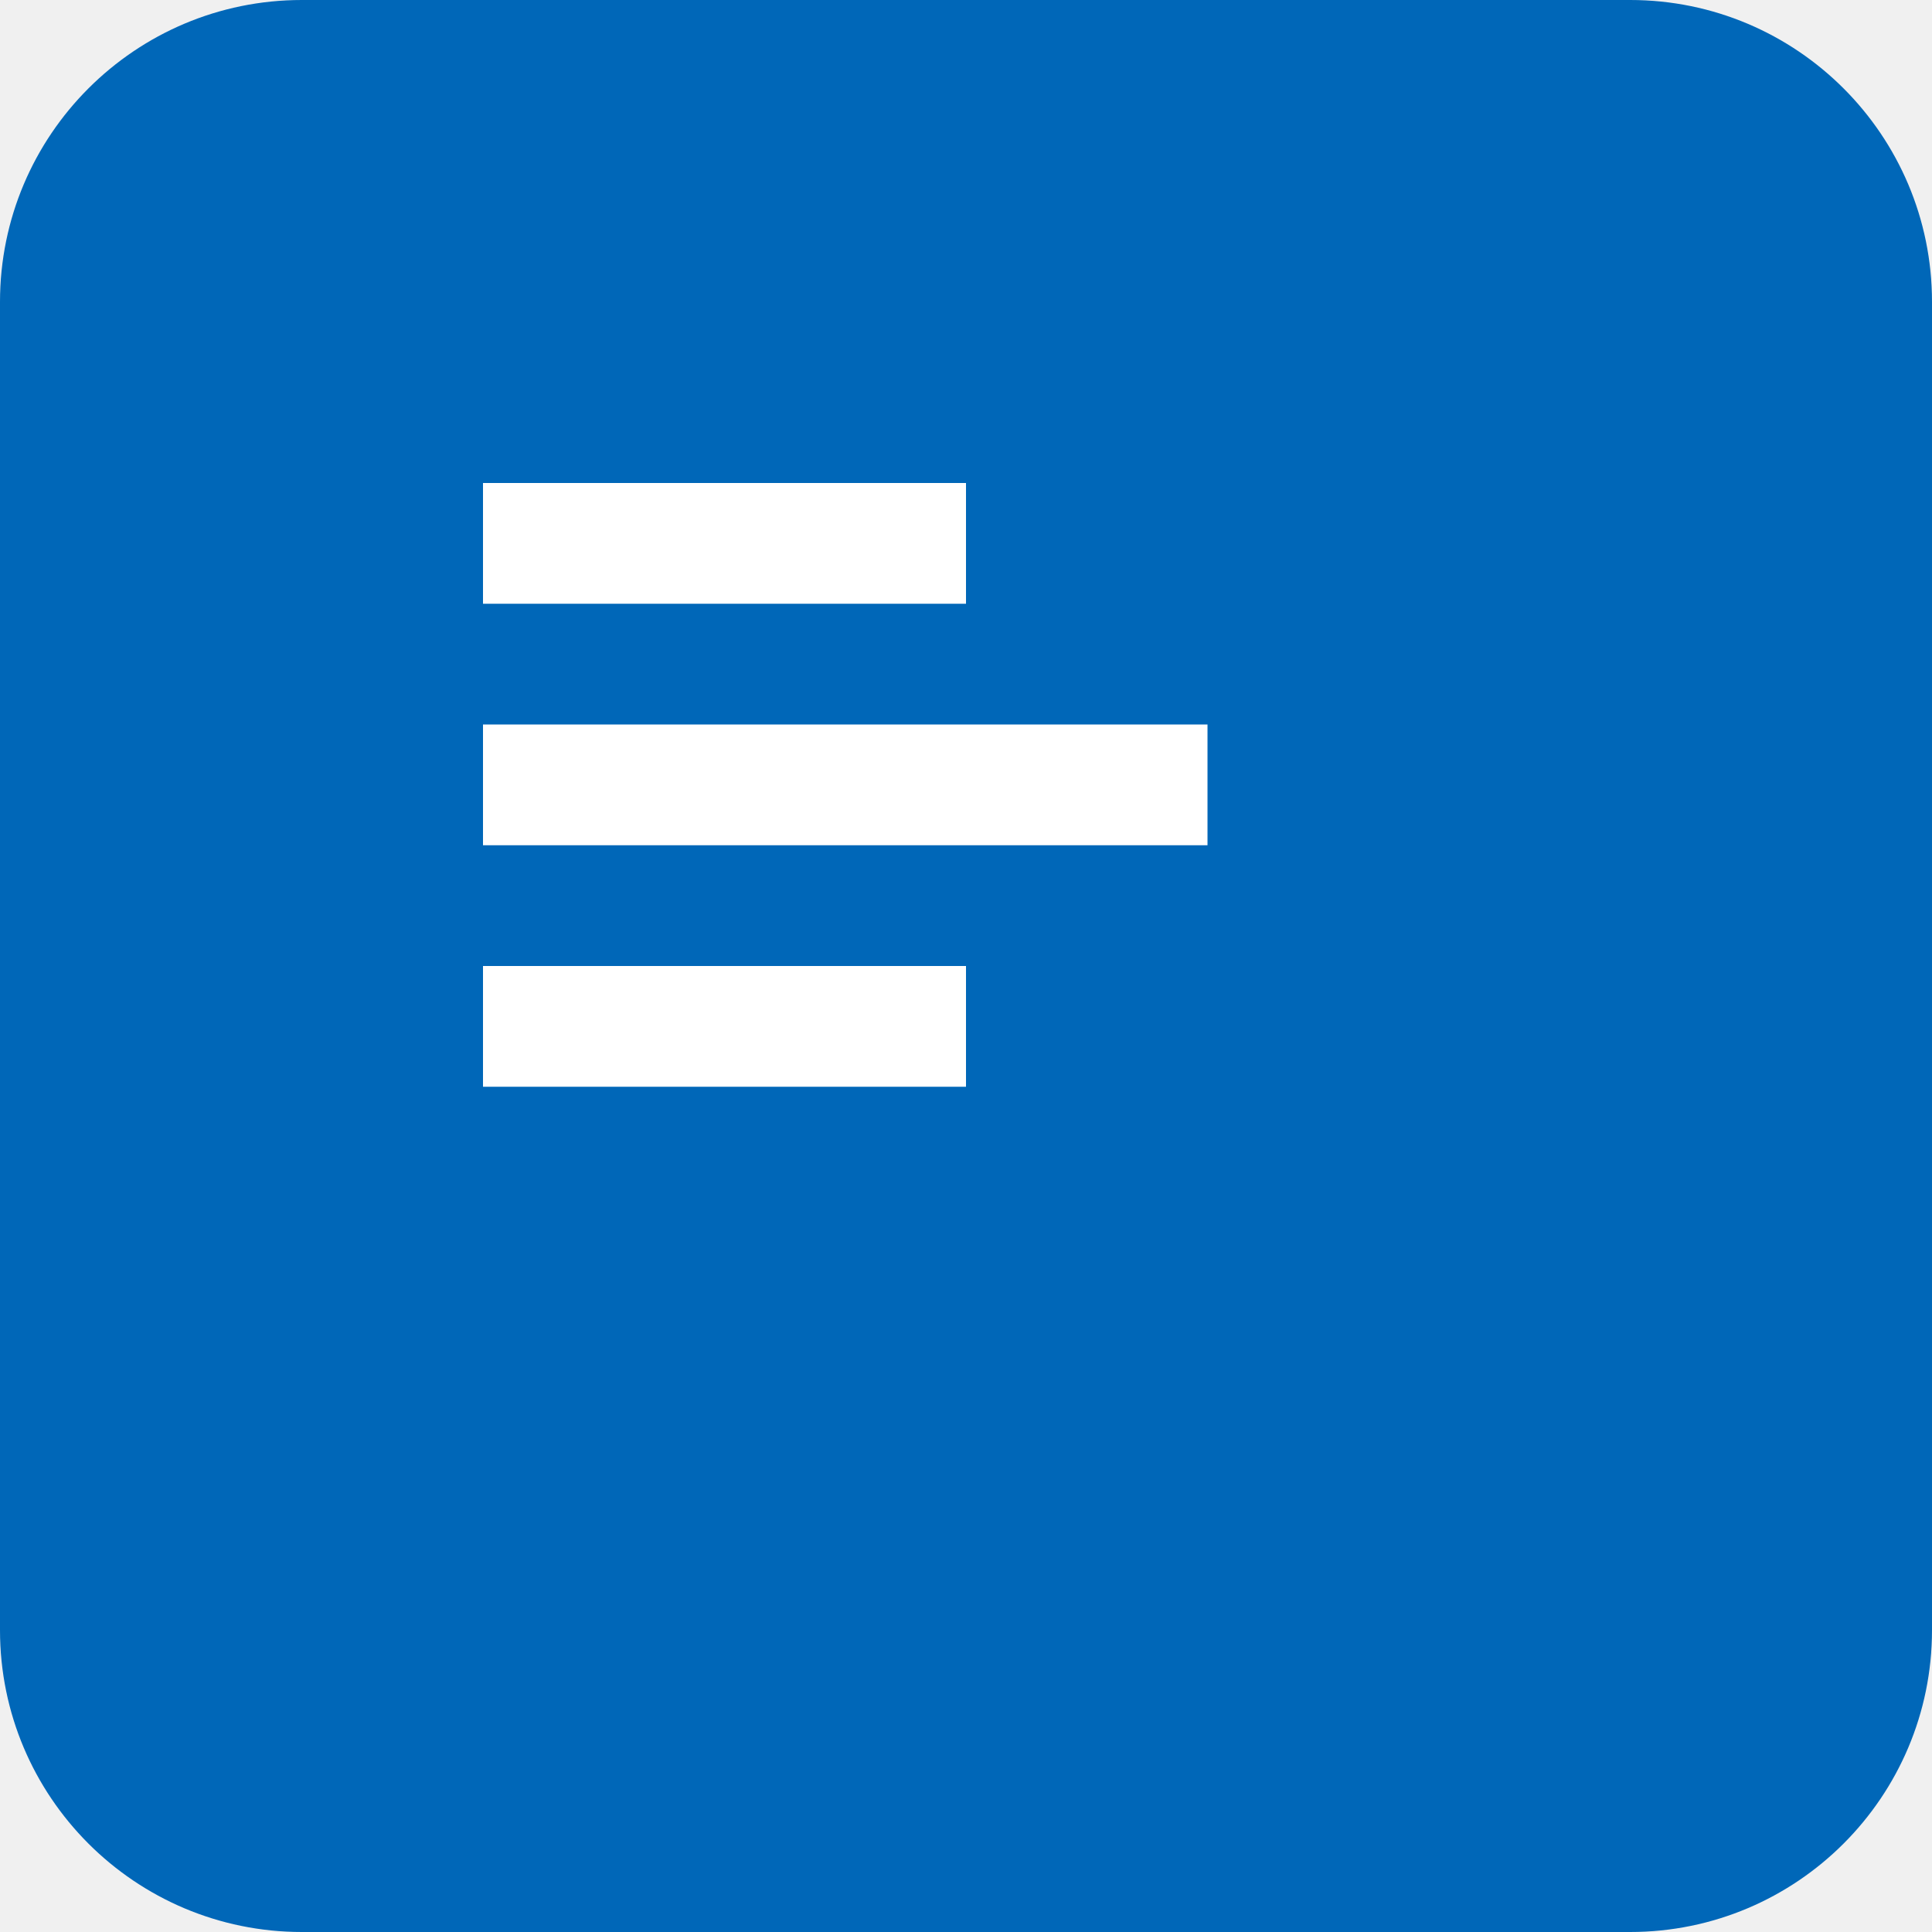
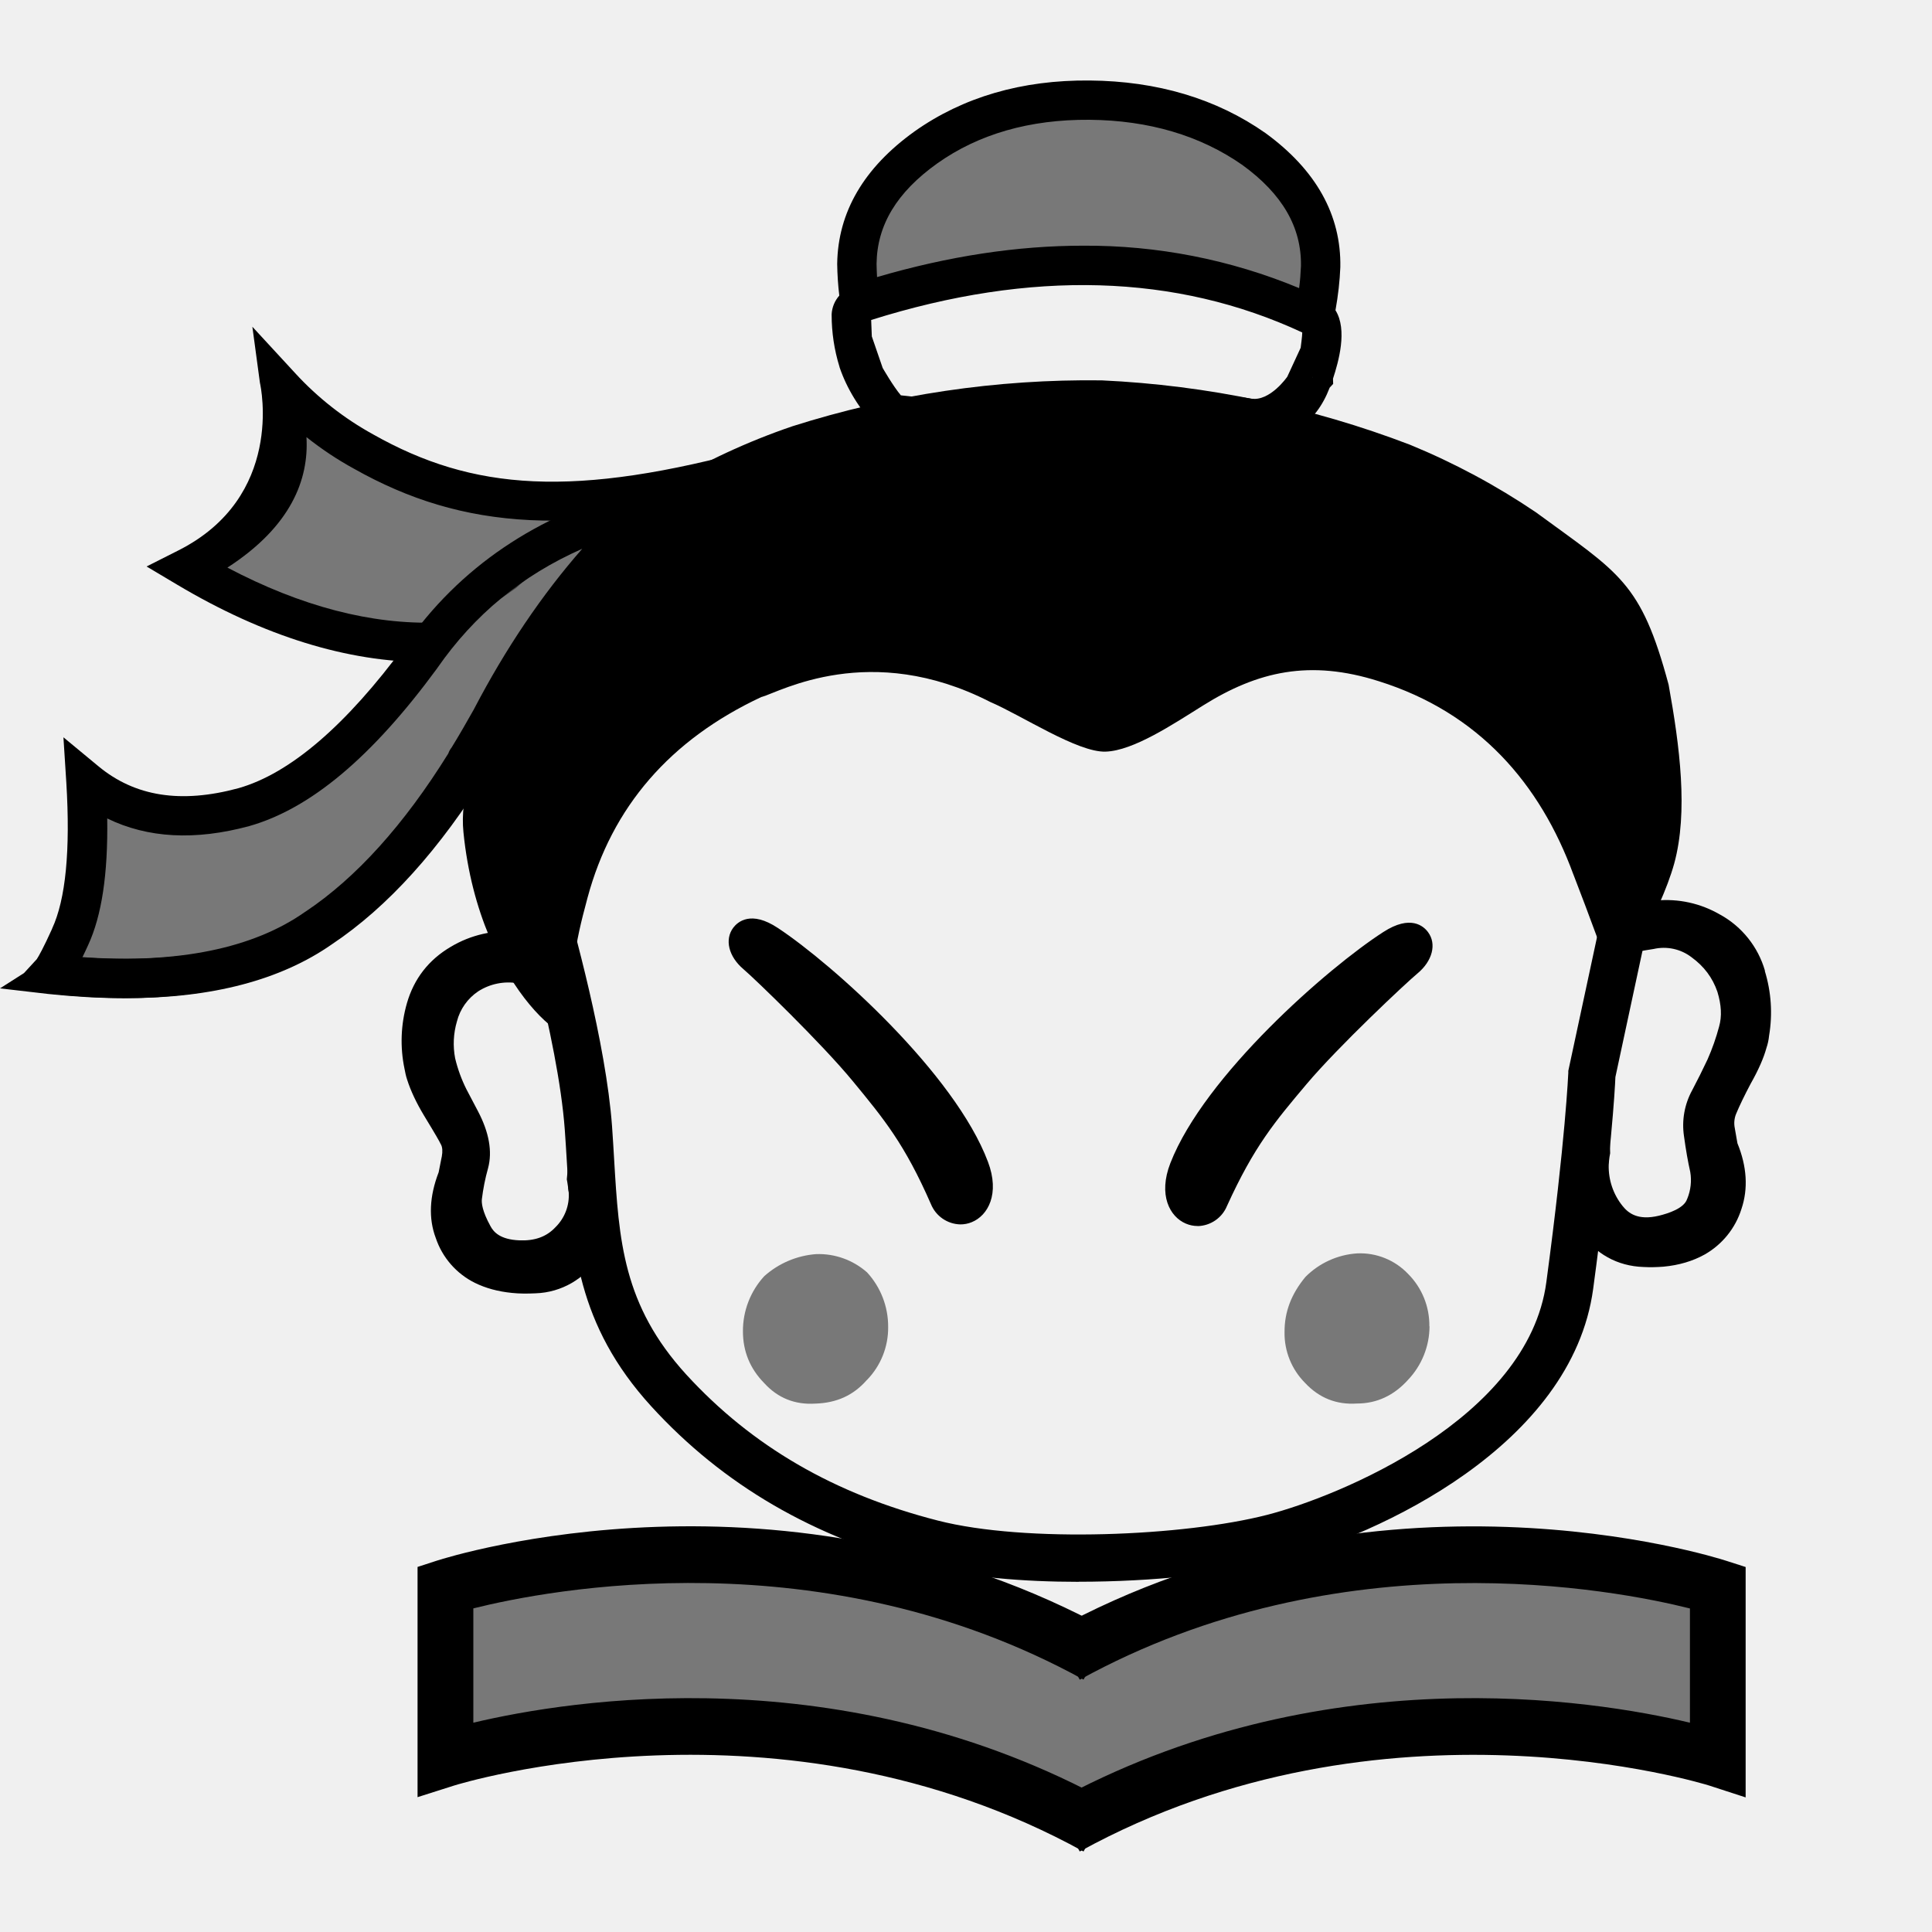
- <svg xmlns="http://www.w3.org/2000/svg" viewBox="0 0 64 64" width="64" height="64">
-   <rect width="64" height="64" rx="10" fill="#0067b8" />
-   <g fill="#fff" transform="translate(8,8)">
-     <path d="M8 8h16v4H8zM8 16h24v4H8zM8 24h16v4H8z" />
-   </g>
+ <svg xmlns="http://www.w3.org/2000/svg" fill="currentColor" fill-rule="evenodd" height="1em" style="flex:none;line-height:1" viewBox="0 0 24 24" width="1em">
+   <path d="M5.54 19.662s2.24-.25 2.365-.29c.125-.042 2.45.082 2.45.082l1.493.374 1.37.498.373.125 2.033-.748 2.45-.373 1.659.041 1.286.166.54.166-.042 2.242-1.12-.291-2.159-.166-1.494.124-1.286.291-1.161.374-.83.332-1.744-.664-2.116-.416H7.158l-1.618.291v-2.158z" fill-opacity=".5" />
+   <path d="M13.46 23c-3.773-2.078-7.78-.832-7.82-.819l-.453.144v-2.86l.24-.078c.174-.056 4.324-1.354 8.366.871l-.333.607c-3.244-1.786-6.66-1.115-7.58-.885V21.4c1.203-.286 4.595-.834 7.913.993L13.46 23V23z" />
+   <path d="M13.413 23l-.334-.607c3.319-1.827 6.71-1.279 7.914-.993v-1.419c-.92-.231-4.337-.9-7.58.885l-.334-.607c4.042-2.225 8.192-.927 8.366-.87l.24.077v2.862l-.452-.147c-.04-.013-4.046-1.258-7.82.819z" />
+   <path d="M17.756 16.476a.904.904 0 00-.264-.651.822.822 0 00-.632-.255.997.997 0 00-.644.293c-.175.212-.26.433-.259.685a.874.874 0 00.256.632c.175.187.39.272.644.255.246 0 .459-.1.633-.293a.97.97 0 00.268-.667l-.002.001zM10.769 17.143a.928.928 0 00.264-.658.993.993 0 00-.262-.679.908.908 0 00-.633-.227 1.089 1.089 0 00-.644.274 1.005 1.005 0 00-.265.685c0 .25.089.465.264.643.17.187.383.271.636.255.26-.008.471-.1.639-.293z" fill-opacity=".5" />
+   <path d="M13.4 19.65c-.693 0-1.374-.058-1.895-.192-1.403-.36-2.52-1.01-3.413-1.986-.929-1.017-.988-1.996-1.05-3.033-.008-.133-.016-.267-.026-.405-.083-1.147-.626-2.941-.631-2.958l-.043-.141.086-.119A6.966 6.966 0 019.44 8.441c1.128-.47 2.47-.716 4.105-.752 2.721-.159 5.688.973 7.056 2.692l.086.109-.62 2.89c-.006.155-.052.968-.276 2.63-.263 1.947-2.668 3.061-3.903 3.377-.628.162-1.57.262-2.488.262zm-6.41-8.603c.134.46.538 1.912.613 2.944.01.139.018.277.026.412.06 1.01.109 1.809.896 2.672.815.89 1.837 1.484 3.125 1.814 1.092.28 3.061.194 4.091-.071.887-.228 3.24-1.19 3.468-2.889.24-1.786.272-2.593.273-2.6v-.026l.572-2.664c-.9-1.728-1.433-2.082-2.578-2.514-1.206-.455-2.677.075-3.903.148h-.01c-3.126.068-5.418-.935-6.574 2.773h.001z" />
+   <path d="M19.545 10.862c.223.573.317.86.526 1.386 0 0 .552-.887.727-1.522.175-.641.068-1.458-.07-2.221-.344-1.282-.612-1.381-1.647-2.14a8.668 8.668 0 00-1.565-.84 12.303 12.303 0 00-3.83-.8 12.175 12.175 0 00-3.842.57 8.258 8.258 0 00-1.602.745c-1.075.695-1.823 1.674-2.24 2.932-.112.473-.29.927-.245 1.365.2 2.01 1.512 2.893 1.422 2.409-.117-.625-.042-.994.119-1.592.304-1.13 1.025-1.965 2.163-2.497h.004c.221-.062 1.344-.7 2.834.062.396.17 1.088.629 1.434.618.347-.01.846-.345 1.21-.572.683-.428 1.33-.574 2.184-.303 1.243.39 2.005 1.274 2.418 2.401z" />
+   <path d="M1.217 9.86l.934.274 1.071-.055.77-.522.825-.742.604-.825.77-.797.741-.467 1.016-.22-.687 1.209-.577.576-1.209 1.676-.549.825-.632.44-.907.604s-.797.165-.879.192c-.081.028-.741.138-.741.138l-.577-.028-.44-.137.412-.825.056-.604v-.714l-.001.002z" fill-opacity=".5" />
+   <path d="M3.607 5.108l-.083.63-.22.441-.274.412-.688.412.825.412.907.357.934.193.412.028.99-.688 1.043-.934-.357-.11-1.29-.137-.963-.358-.687-.356-.55-.302z" fill-opacity=".5" />
+   <path d="M1.521 12.399c-.29 0-.596-.018-.917-.051L0 12.278l.298-.19.159-.173c.022-.033.085-.144.19-.377v-.002c.17-.365.228-.975.177-1.813l-.036-.564.435.36c.454.376 1.024.466 1.74.272.64-.182 1.337-.78 2.068-1.774.673-.968 1.64-1.624 2.88-1.952l.116-.031.783.61-.704-.05a2.182 2.182 0 00-.191.206l-.014.017-.018.016c-.404.718-.982 1.426-1.56 2.201l-.008.014c-.089.156-.18.317-.279.477v.009l-.032.051c-.592.962-1.243 1.683-1.935 2.145-.635.445-1.49.67-2.548.67v-.001zm-.5-.505c1.194.077 2.124-.112 2.77-.567l.005-.003c.626-.417 1.223-1.078 1.773-1.964a.244.244 0 01.041-.074c.098-.159.19-.321.28-.48v-.001c.392-.75.842-1.417 1.343-1.988-.748.33-1.341.82-1.8 1.481l-.004.006c-.808 1.101-1.572 1.742-2.333 1.958-.673.182-1.263.15-1.764-.095.01.69-.068 1.207-.237 1.573-.026.058-.05.108-.072.153h-.002z" />
+   <path d="M1.577 12.399c-.29 0-.596-.018-.917-.051l.05-.486c1.371.145 2.425-.035 3.136-.535l.006-.003c.626-.417 1.222-1.078 1.772-1.963a.277.277 0 01.079-.116l.32.37a.22.22 0 00.072-.141l-.005.058-.03.052c-.592.962-1.243 1.683-1.935 2.145-.636.445-1.49.67-2.548.67zM5.751 7.717a9.381 9.381 0 01-.311.016c-.823.029-1.7-.2-2.615-.682.792-.512 1.013-1.096.982-1.621.189.15.386.281.591.393 1.345.758 2.766.878 5.195.198l-.165-.46c-2.308.637-3.558.532-4.793-.165a3.803 3.803 0 01-.967-.759l-.033-.036-.5-.542.094.697c.014.058.3 1.417-1.01 2.08l-.398.201.383.228c1.073.638 2.114.96 3.094.96l.453-.507v-.001zM11.93 15.21a.405.405 0 01-.366-.253c-.326-.745-.582-1.055-.969-1.525-.39-.474-1.223-1.277-1.36-1.393-.184-.156-.236-.368-.126-.515.055-.072.219-.219.556.005.683.452 2.198 1.812 2.608 2.904.15.397 0 .667-.201.749a.367.367 0 01-.143.028h.001zM14.877 15.23a.37.37 0 01-.146-.03c-.201-.085-.346-.357-.192-.752.424-1.086 1.957-2.427 2.645-2.87.34-.22.502-.072.556.002.109.147.054.358-.131.512-.139.115-.982.905-1.379 1.376-.392.465-.651.772-.988 1.513a.404.404 0 01-.364.25v-.002z" />
+   <path d="M16.382 3.316c.01-.566-.265-1.054-.827-1.462-.57-.4-1.252-.602-2.045-.608-.792-.006-1.471.189-2.031.587-.563.401-.85.884-.857 1.445.002.176.017.336.04.486 2.1-.676 3.981-.62 5.64.167.045-.21.072-.414.08-.616v.001z" fill-opacity=".5" />
+   <path d="M7.6 14.716l-.01-.024a1.824 1.824 0 01-.072-.192l-.059-.189-.388.013-.03.326c.002.013.009.044.016.1v.011c.003.02.004.036.008.052a.555.555 0 01-.164.431c-.112.12-.258.172-.45.164-.24-.01-.32-.105-.358-.176-.105-.19-.112-.291-.107-.336.015-.123.04-.254.077-.385.055-.206.013-.444-.126-.708l-.143-.272a1.787 1.787 0 01-.14-.384.974.974 0 01.022-.458.641.641 0 01.264-.374.695.695 0 01.496-.1l.015.002h.015c.192 0 .349.02.469.051a2.208 2.208 0 01-.027-.58 1.5 1.5 0 00-.38-.107H6.52l-.095-.008a1.369 1.369 0 00-.826.189c-.272.16-.456.394-.544.7a1.691 1.691 0 00-.03.815c.008.041.017.09.033.136.043.135.113.285.21.446.148.243.193.323.205.35l.005.009c.018.033.022.084.01.15l-.005.023a7.4 7.4 0 01-.034.172c-.115.298-.127.574-.036.815a.964.964 0 00.486.558c.134.066.288.108.46.125.094.01.192.01.294.005a.957.957 0 00.784-.454 1.13 1.13 0 00.17-.87l-.004-.026H7.6zM21.925 12.059a1.165 1.165 0 00-.556-.697h-.001a1.325 1.325 0 00-.797-.175l-.031.003-.093.011h-.008a1.553 1.553 0 00-.528.197 1.959 1.959 0 01-.016.563l.1-.04c.128-.053.302-.095.532-.13l.013-.002a.567.567 0 01.474.103c.155.113.26.254.32.428.05.164.057.305.022.43a2.77 2.77 0 01-.144.41 9.169 9.169 0 01-.191.383.908.908 0 00-.102.57c.024.176.05.322.078.446a.608.608 0 01-.036.329l-.003.006c-.037.117-.235.18-.35.208-.263.063-.381-.033-.451-.12a.78.78 0 01-.173-.51l.004-.053a.806.806 0 01.014-.093l-.008-.337-.431.01-.046.185a1.285 1.285 0 01-.064.188l-.011.027-.005.029c-.05.307.013.598.187.868l.004.006c.19.274.463.426.787.437.087.005.17.002.25-.004.192-.018.363-.069.509-.15a.992.992 0 00.459-.567c.085-.252.068-.527-.05-.816l-.03-.171-.002-.013a.306.306 0 01.015-.18c.045-.108.106-.233.181-.375.098-.173.162-.32.196-.444a.665.665 0 00.033-.152 1.75 1.75 0 00-.053-.806l.002-.002zM16.59 3.853c.033-.185.053-.359.06-.533.012-.648-.301-1.209-.93-1.667-.609-.427-1.344-.646-2.184-.653-.843-.008-1.575.207-2.176.633-.628.45-.951 1.002-.96 1.643v.006c.002.128.01.256.026.39a.38.38 0 00-.095.23v.01c0 .216.032.433.097.643l.001.006c.09.265.245.518.46.75l.063.068.567.063c.485.282 1.132.433 1.928.447h.103c.587 0 1.1-.072 1.527-.213l.011-.004c.16-.063.316-.138.465-.224.452.043.791-.18.965-.633l.043-.046-.002-.065c.067-.205.184-.608.03-.851h.001zM11.643 2.03c.514-.365 1.149-.547 1.888-.542.74.006 1.38.196 1.903.562.497.361.735.774.727 1.255-.004.089-.01.18-.023.274a6.882 6.882 0 00-2.685-.527c-.816 0-1.67.13-2.558.39a4.038 4.038 0 01-.006-.165c.006-.482.253-.89.754-1.247zm4.513 2.293l-.165.357s-.215.311-.45.272l-.092-.015-.078.049a2.724 2.724 0 01-.454.226c-.397.13-.89.192-1.462.184-.708-.014-1.276-.14-1.688-.38l-.037-.021-.048-.03-.491-.054c-.094-.11-.226-.34-.226-.34l-.135-.392-.008-.204c1.988-.626 3.79-.574 5.355.155.002.029-.02.193-.02.193zm.147.364v-.004l.003.004h-.003z" />
</svg>
